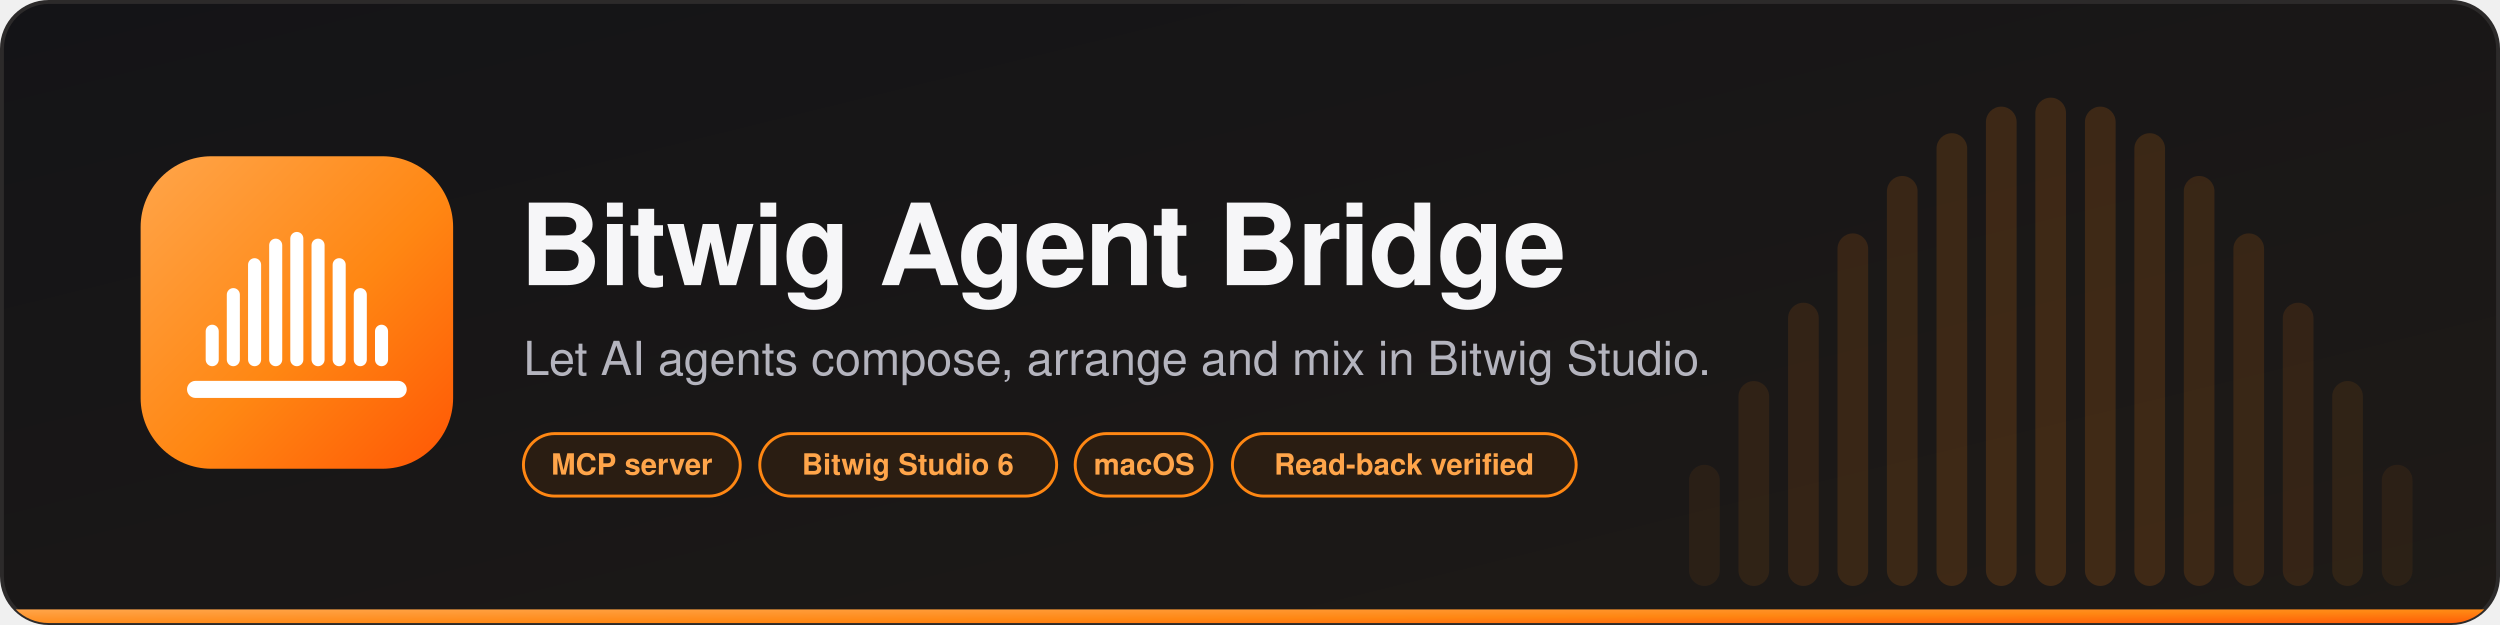
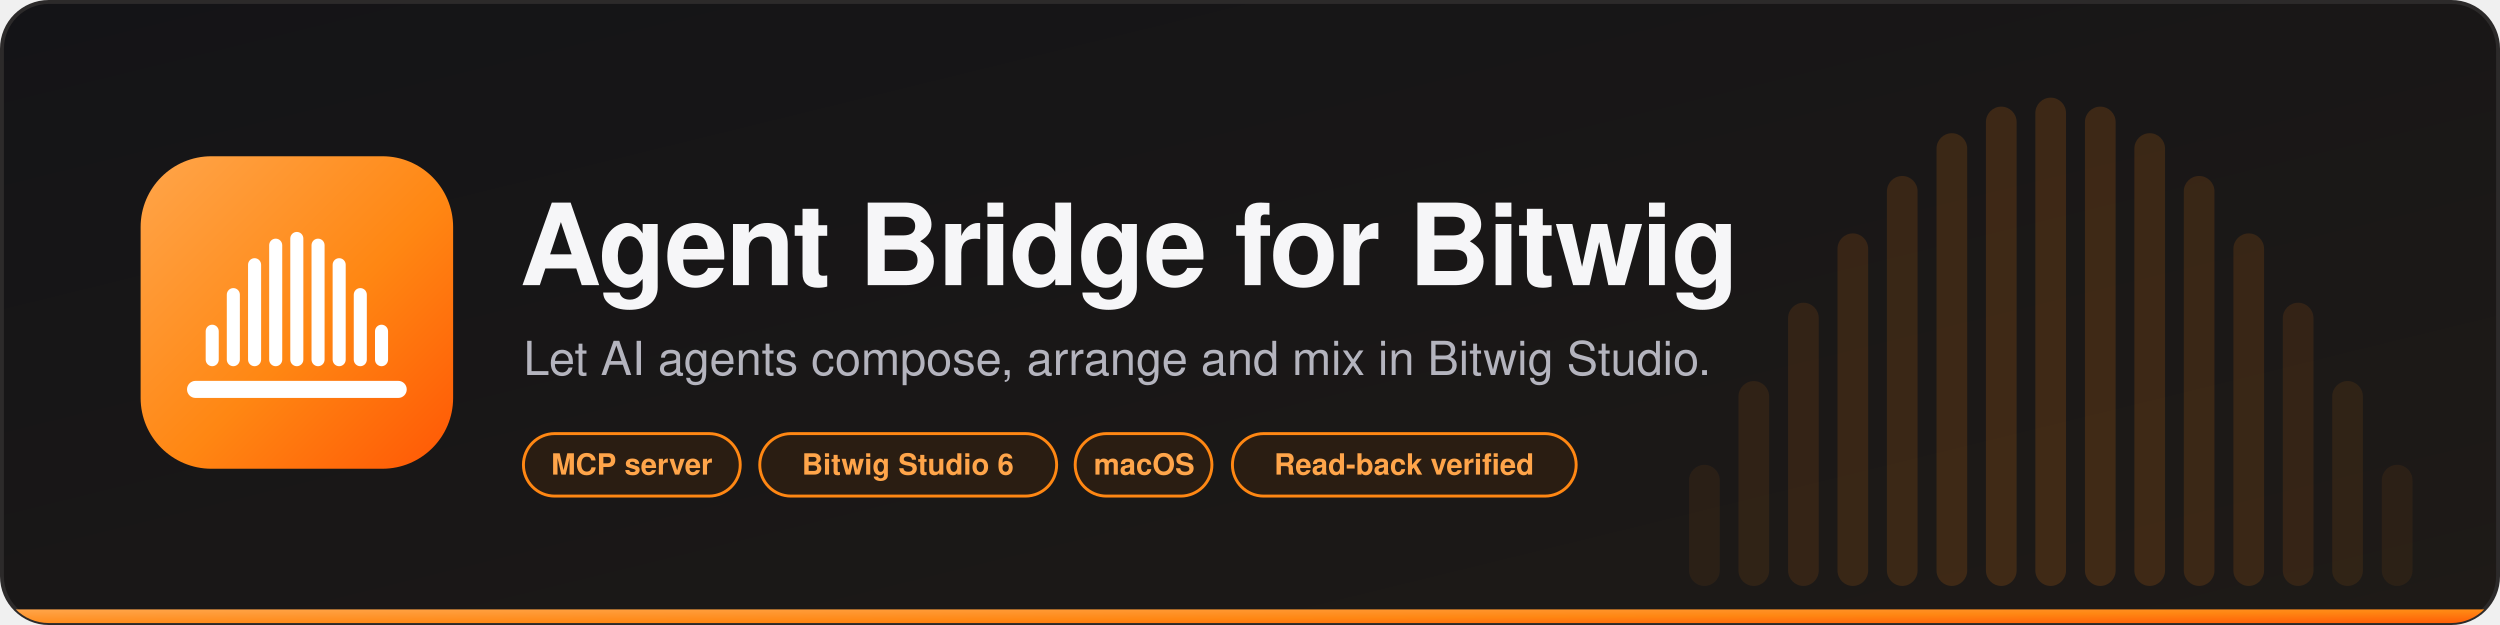
- <svg xmlns="http://www.w3.org/2000/svg" viewBox="0 0 1280 320" width="1280" height="320" role="img" aria-label="Bitwig Agent Bridge: let AI agents compose, arrange and mix in Bitwig Studio">
+ <svg xmlns="http://www.w3.org/2000/svg" viewBox="0 0 1280 320" width="1280" height="320" role="img" aria-label="Agent Bridge for Bitwig: let AI agents compose, arrange and mix in Bitwig Studio">
  <defs>
    <linearGradient id="bg" x1="0" y1="0" x2="1" y2="1">
      <stop offset="0" stop-color="#141417" />
      <stop offset="1" stop-color="#1E1A17" />
    </linearGradient>
    <linearGradient id="g" x1="0" y1="0" x2="1" y2="1">
      <stop offset="0" stop-color="#FFA54A" />
      <stop offset="0.55" stop-color="#FF8713" />
      <stop offset="1" stop-color="#FF5705" />
    </linearGradient>
    <clipPath id="clip">
      <rect x="1" y="1" width="1278" height="318" rx="24" />
    </clipPath>
  </defs>
  <rect x="1" y="1" width="1278" height="318" rx="24" fill="url(#bg)" stroke="#2C2A2A" stroke-width="2" />
  <g clip-path="url(#clip)">
    <rect x="864.8" y="238.0" width="15.7" height="62.0" rx="7.9" fill="#FF8713" fill-opacity="0.07" />
    <rect x="890.1" y="195.1" width="15.7" height="104.9" rx="7.9" fill="#FF8713" fill-opacity="0.09" />
    <rect x="915.5" y="155.0" width="15.7" height="145.0" rx="7.9" fill="#FF8713" fill-opacity="0.11" />
    <rect x="940.8" y="119.5" width="15.7" height="180.5" rx="7.9" fill="#FF8713" fill-opacity="0.13" />
    <rect x="966.1" y="90.1" width="15.7" height="209.9" rx="7.9" fill="#FF8713" fill-opacity="0.14" />
    <rect x="991.5" y="68.2" width="15.7" height="231.8" rx="7.9" fill="#FF8713" fill-opacity="0.15" />
    <rect x="1016.8" y="54.6" width="15.7" height="245.4" rx="7.9" fill="#FF8713" fill-opacity="0.16" />
    <rect x="1042.1" y="50.0" width="15.7" height="250.0" rx="7.9" fill="#FF8713" fill-opacity="0.16" />
    <rect x="1067.5" y="54.6" width="15.7" height="245.4" rx="7.9" fill="#FF8713" fill-opacity="0.16" />
    <rect x="1092.8" y="68.2" width="15.7" height="231.8" rx="7.9" fill="#FF8713" fill-opacity="0.15" />
    <rect x="1118.1" y="90.1" width="15.7" height="209.9" rx="7.9" fill="#FF8713" fill-opacity="0.14" />
    <rect x="1143.5" y="119.5" width="15.7" height="180.5" rx="7.9" fill="#FF8713" fill-opacity="0.13" />
    <rect x="1168.8" y="155.0" width="15.7" height="145.0" rx="7.9" fill="#FF8713" fill-opacity="0.11" />
    <rect x="1194.1" y="195.1" width="15.7" height="104.9" rx="7.9" fill="#FF8713" fill-opacity="0.09" />
    <rect x="1219.5" y="238.0" width="15.7" height="62.0" rx="7.9" fill="#FF8713" fill-opacity="0.07" />
    <rect x="0" y="312" width="1280" height="8" fill="url(#g)" />
  </g>
  <g transform="translate(72 80) scale(0.625)">
    <defs>
      <linearGradient id="g" x1="0" y1="0" x2="1" y2="1">
        <stop offset="0" stop-color="#FFA54A" />
        <stop offset="0.55" stop-color="#FF8713" />
        <stop offset="1" stop-color="#FF5705" />
      </linearGradient>
    </defs>
    <rect width="256" height="256" rx="58" fill="url(#g)" />
    <g>
      <rect x="53.3" y="138.0" width="10.7" height="34.0" rx="5.4" fill="#FFFFFF" fill-opacity="1.00" />
      <rect x="70.6" y="108.0" width="10.7" height="64.0" rx="5.4" fill="#FFFFFF" fill-opacity="1.00" />
      <rect x="88.0" y="83.5" width="10.7" height="88.5" rx="5.4" fill="#FFFFFF" fill-opacity="1.00" />
      <rect x="105.3" y="67.5" width="10.7" height="104.5" rx="5.4" fill="#FFFFFF" fill-opacity="1.00" />
      <rect x="122.6" y="62.0" width="10.7" height="110.0" rx="5.4" fill="#FFFFFF" fill-opacity="1.00" />
      <rect x="140.0" y="67.5" width="10.7" height="104.5" rx="5.4" fill="#FFFFFF" fill-opacity="1.00" />
      <rect x="157.3" y="83.5" width="10.7" height="88.5" rx="5.4" fill="#FFFFFF" fill-opacity="1.00" />
      <rect x="174.6" y="108.0" width="10.7" height="64.0" rx="5.4" fill="#FFFFFF" fill-opacity="1.00" />
      <rect x="192.0" y="138.0" width="10.7" height="34.0" rx="5.4" fill="#FFFFFF" fill-opacity="1.00" />
      <rect x="38" y="184" width="180" height="14" rx="7" fill="#FFFFFF" />
    </g>
  </g>
  <g font-family="-apple-system, BlinkMacSystemFont, 'Segoe UI', 'Helvetica Neue', Helvetica, Arial, sans-serif">
-     <text x="266" y="146" font-size="58" font-weight="700" letter-spacing="-1" fill="#F6F6F8">Bitwig Agent Bridge</text>
+     <text x="266" y="146" font-size="58" font-weight="700" letter-spacing="-1" fill="#F6F6F8">Agent Bridge for Bitwig</text>
    <text x="268" y="192" font-size="24" fill="#B4B4BE">Let AI agents compose, arrange and mix in Bitwig Studio.</text>
    <rect x="268" y="222" width="111" height="32" rx="16" fill="#2A1D12" stroke="#FF8713" stroke-width="1.5" />
    <text x="323.5" y="243" text-anchor="middle" font-size="15" font-weight="600" fill="#FFA54A">MCP server</text>
    <rect x="389.0" y="222" width="152" height="32" rx="16" fill="#2A1D12" stroke="#FF8713" stroke-width="1.5" />
    <text x="464.8" y="243" text-anchor="middle" font-size="15" font-weight="600" fill="#FFA54A">Bitwig Studio 6</text>
    <rect x="550.5" y="222" width="70" height="32" rx="16" fill="#2A1D12" stroke="#FF8713" stroke-width="1.5" />
    <text x="585.8" y="243" text-anchor="middle" font-size="15" font-weight="600" fill="#FFA54A">macOS</text>
    <rect x="631.0" y="222" width="176" height="32" rx="16" fill="#2A1D12" stroke="#FF8713" stroke-width="1.5" />
    <text x="718.9" y="243" text-anchor="middle" font-size="15" font-weight="600" fill="#FFA54A">Read-back verified</text>
  </g>
</svg>
